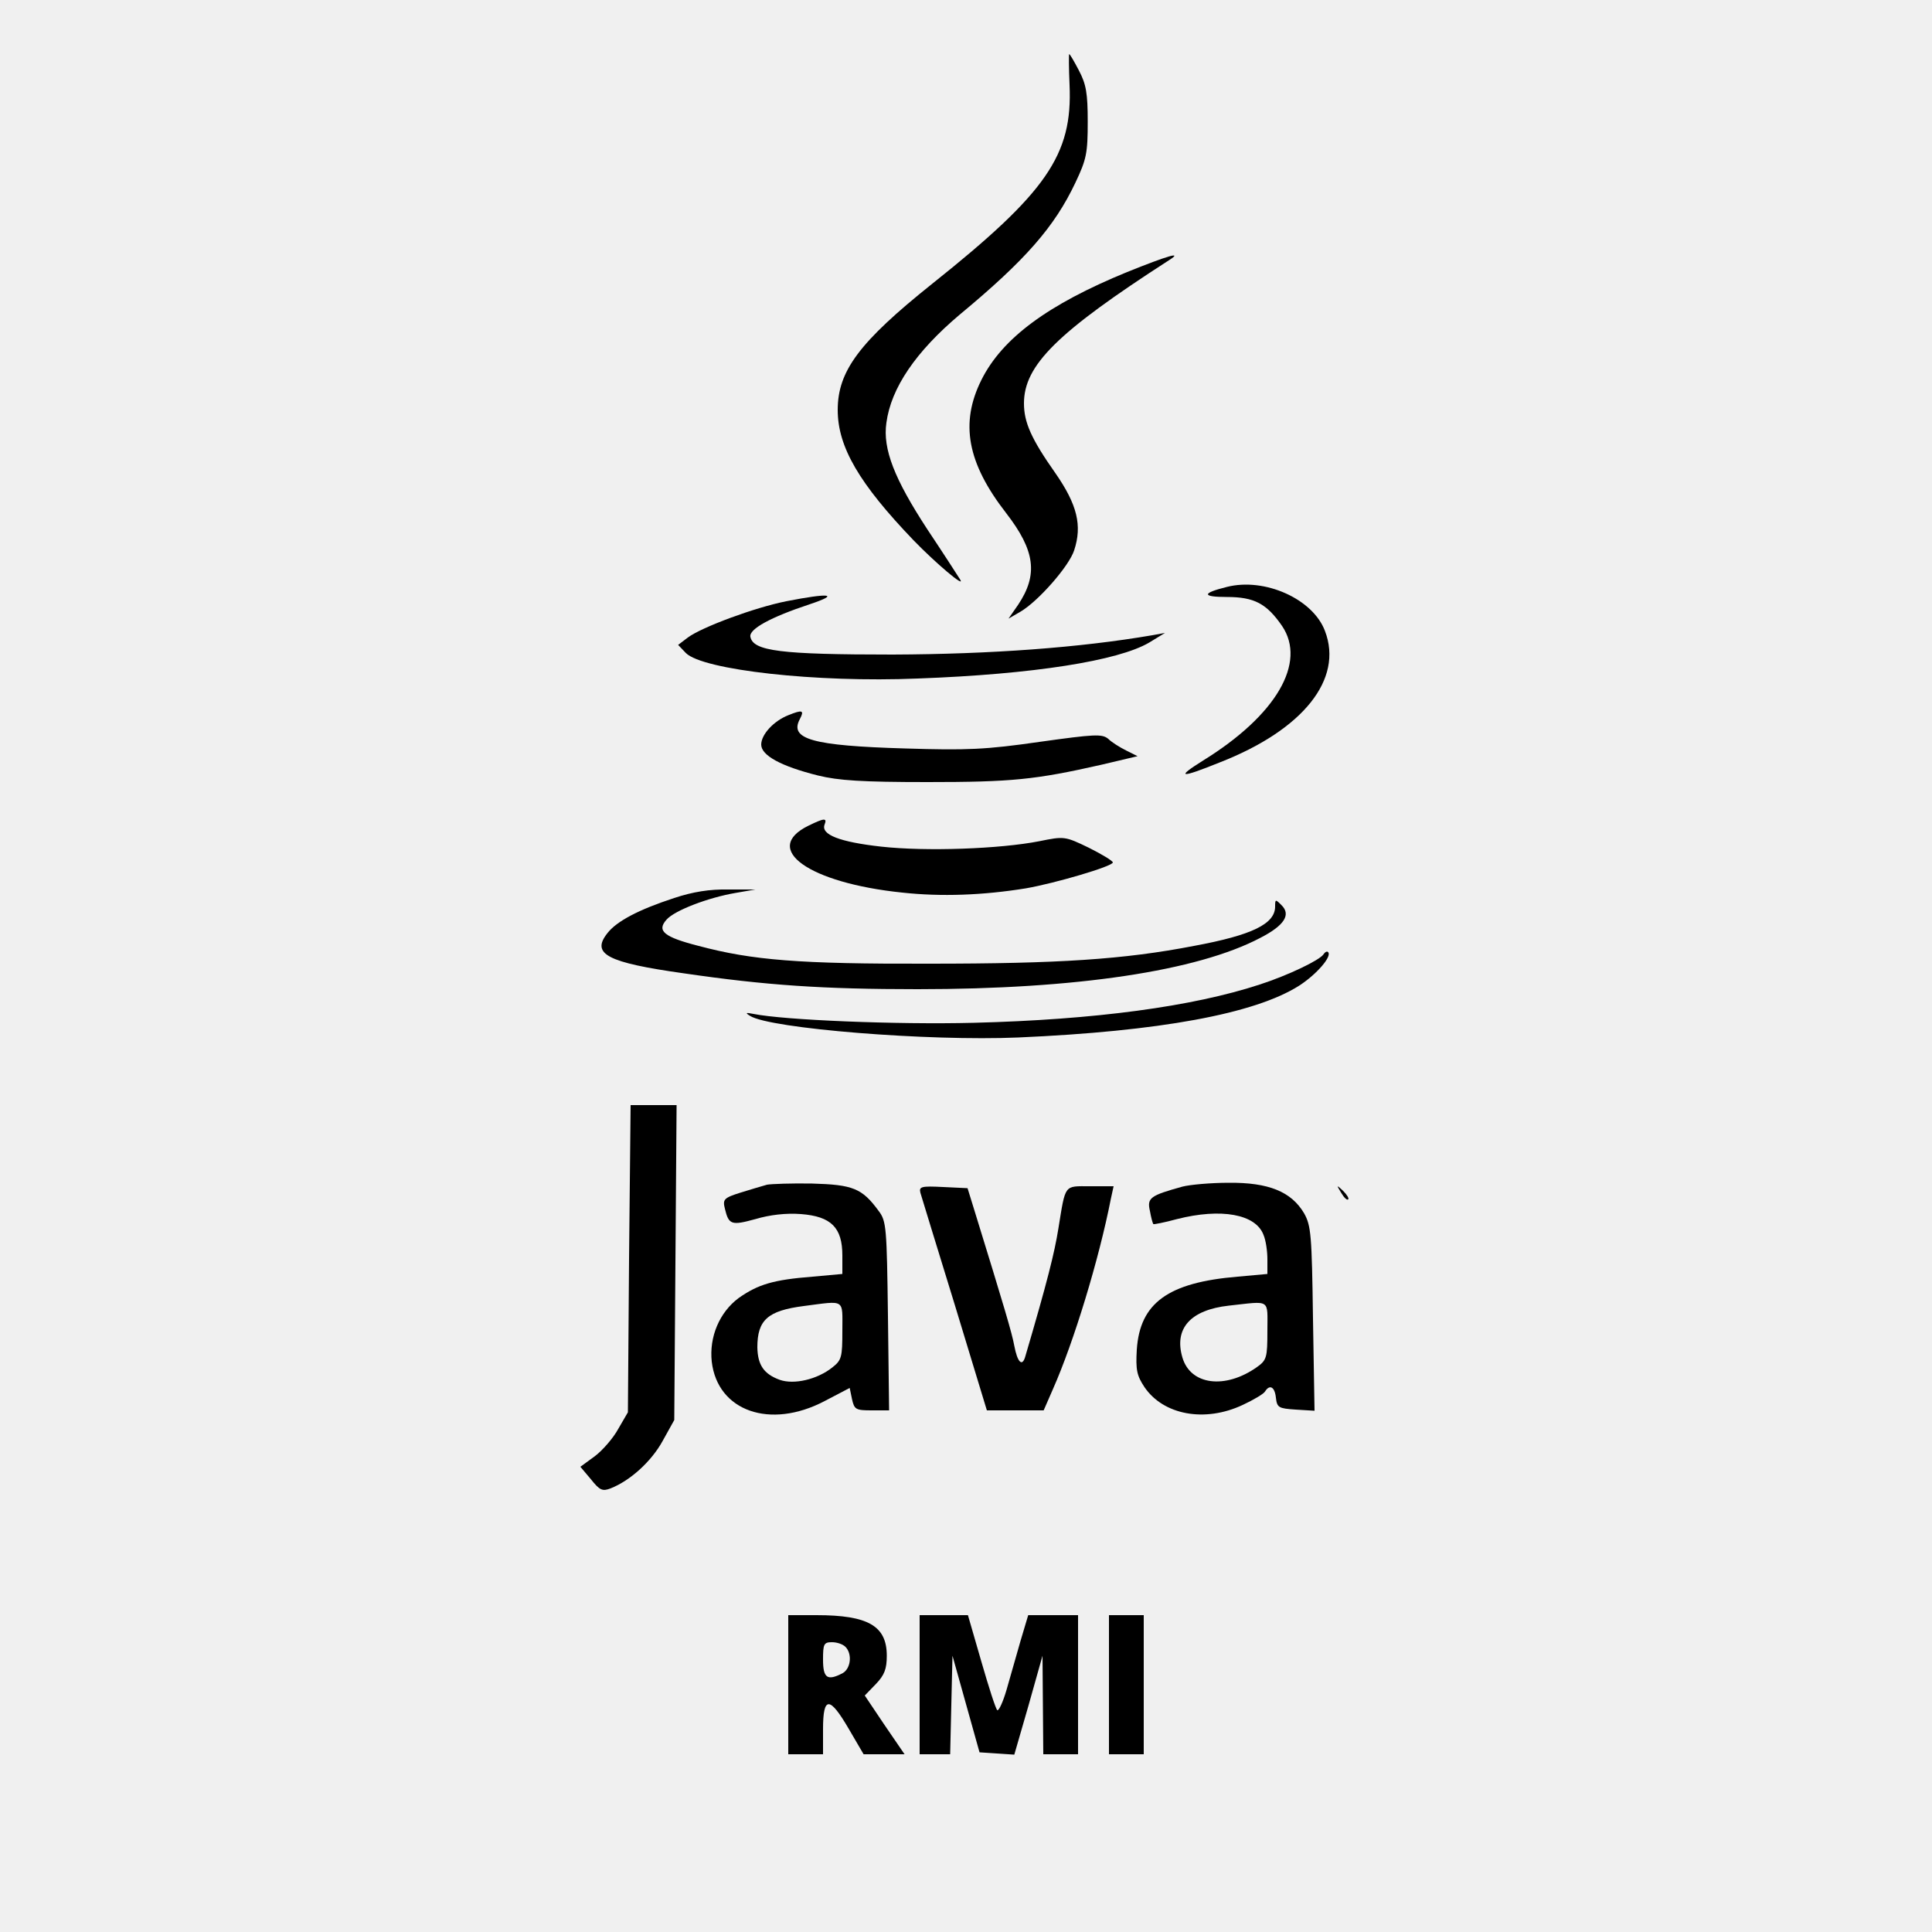
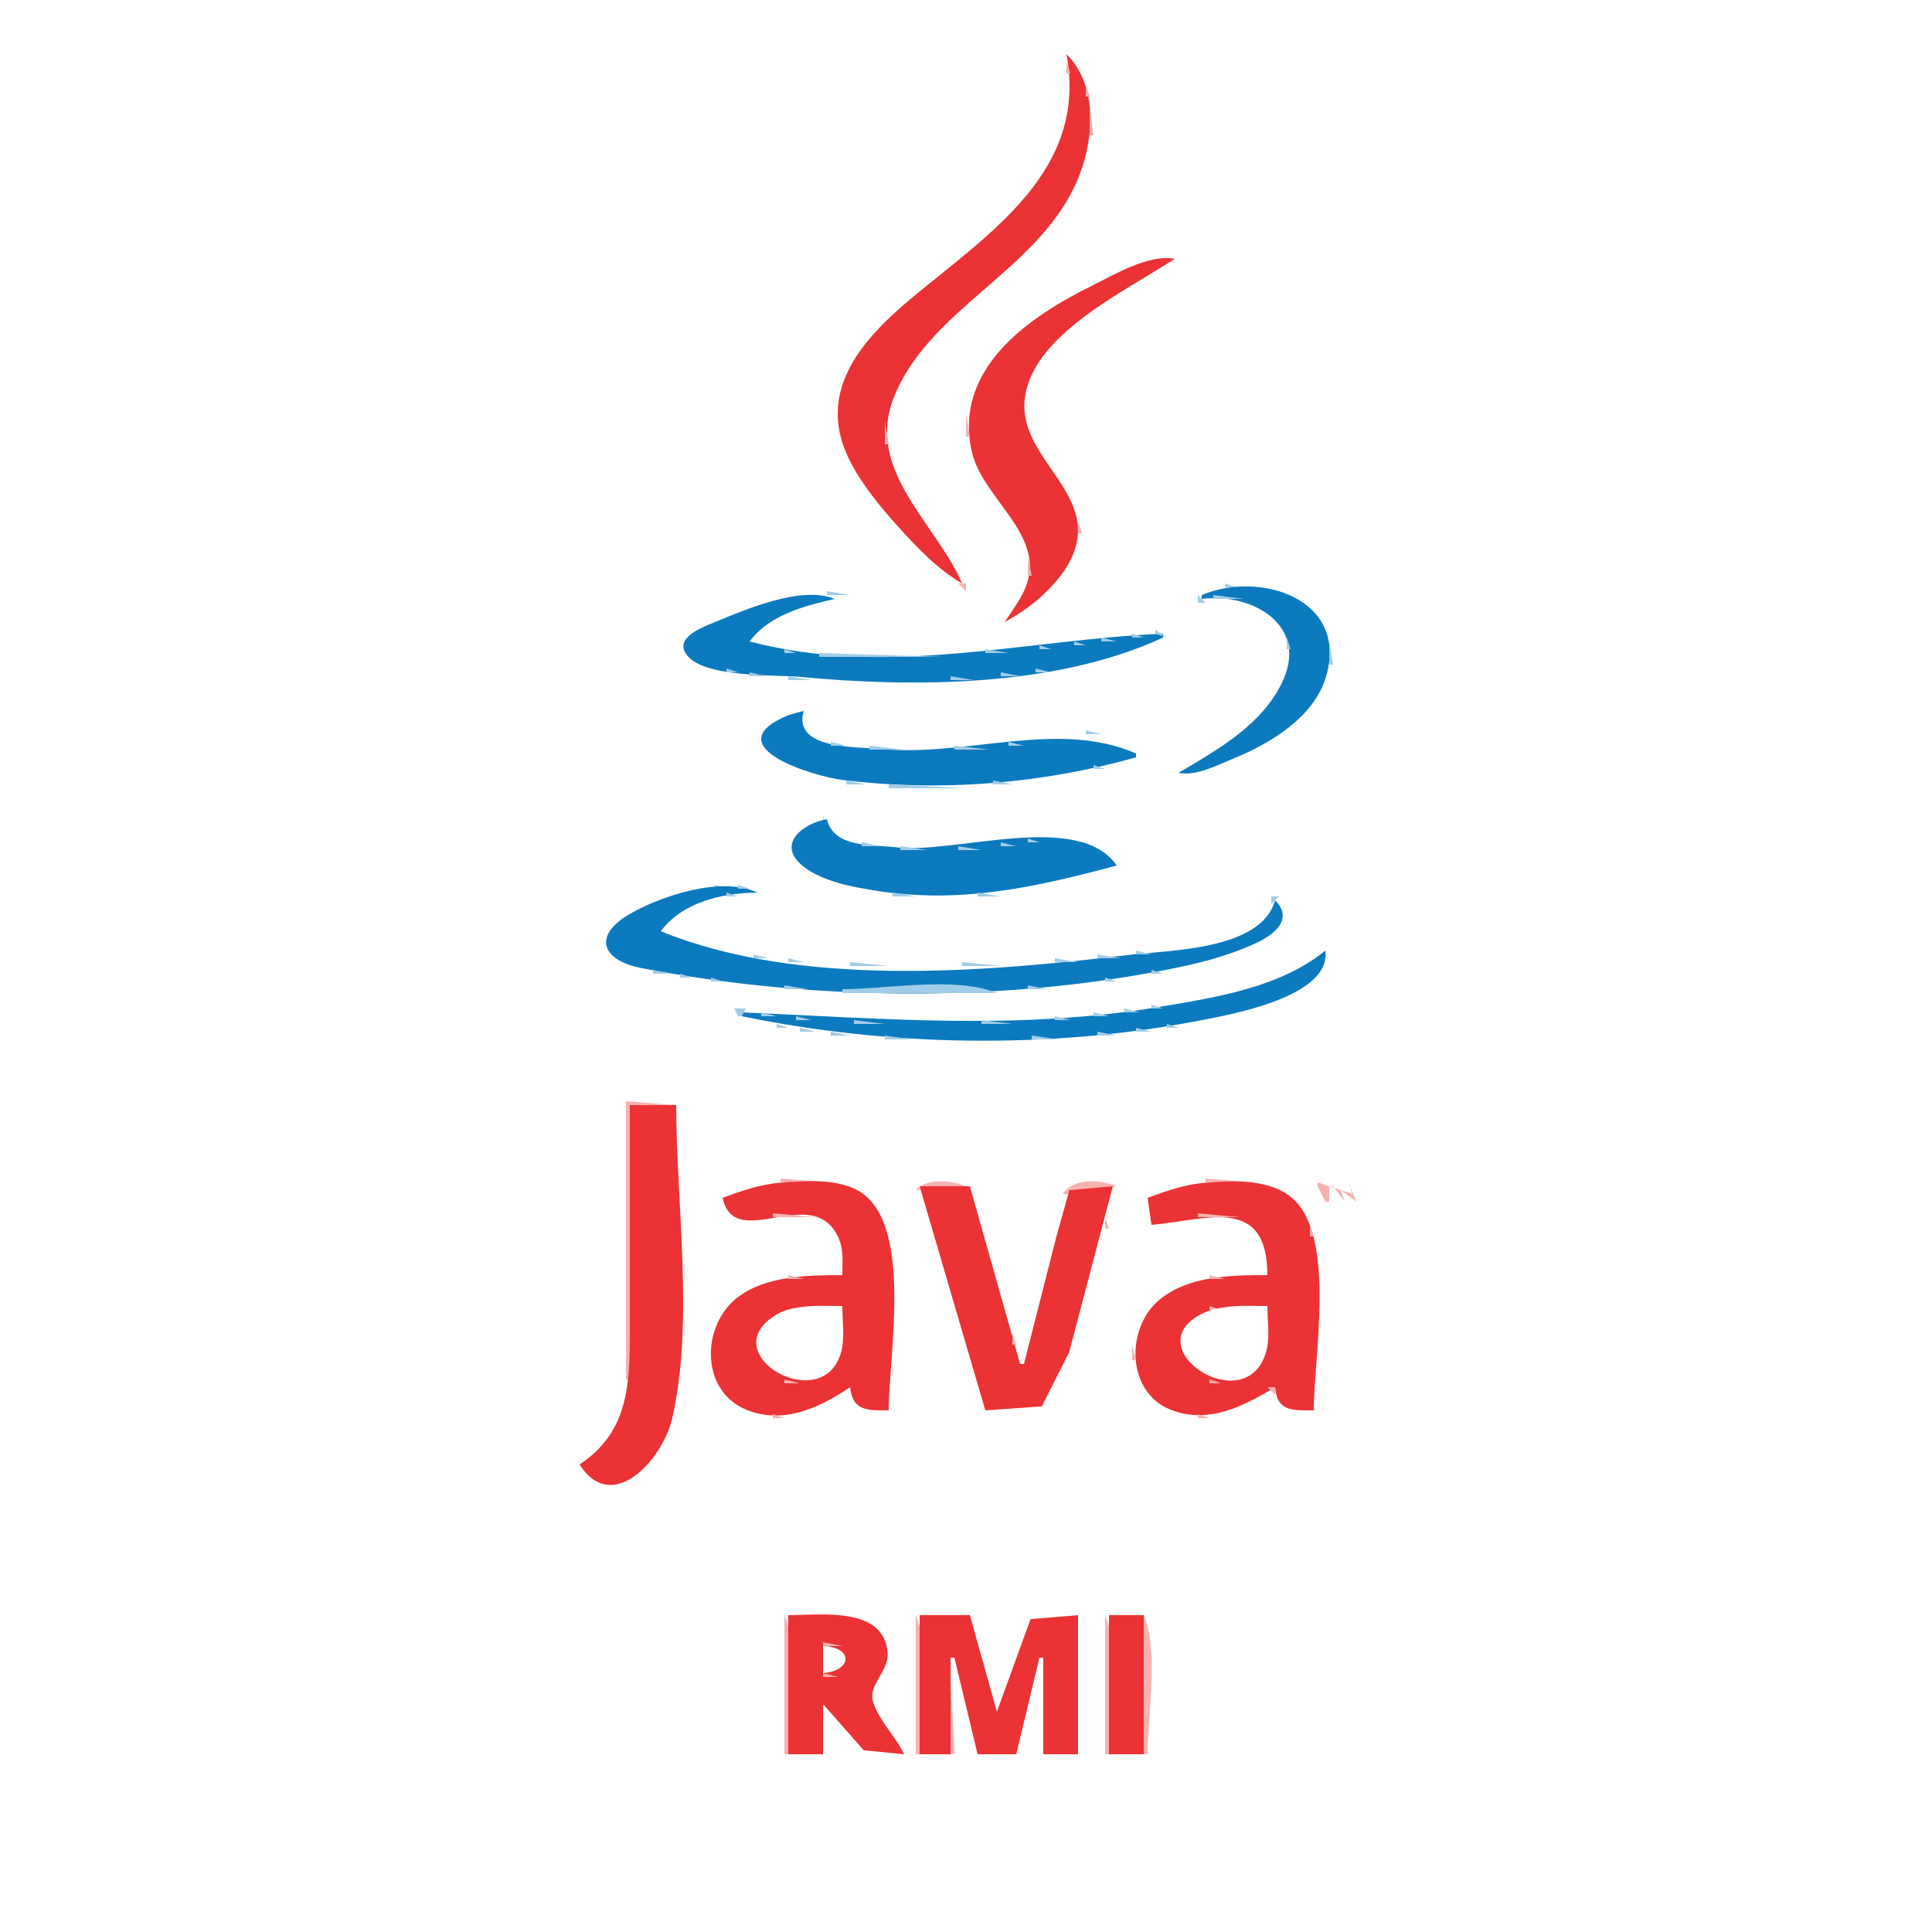
- <svg xmlns="http://www.w3.org/2000/svg" version="1.0" width="500pt" height="500pt" viewBox="0 0 500 500" preserveAspectRatio="xMidYMid meet">
-   <g transform="translate(0,500) scale(0.1,-0.1)" fill="#000000" stroke="none">
-     <path d="M2768 4780 c8 -181 -59 -278 -355 -514 -189 -151 -245 -226 -245 -327 0 -96 56 -191 196 -337 57 -59 135 -125 121 -102 -5 8 -43 67 -85 130 -85 130 -116 208 -106 276 12 90 76 184 190 280 170 141 245 227 299 341 29 61 32 77 32 158 0 74 -4 97 -23 133 -12 23 -23 42 -25 42 -1 0 -1 -36 1 -80z" />
-     <path d="M2917 4296 c-205 -84 -323 -171 -377 -279 -56 -112 -37 -215 64 -345 75 -97 83 -159 31 -237 l-25 -36 31 18 c46 27 126 118 139 159 21 64 8 118 -49 200 -62 88 -81 131 -81 180 0 99 86 184 376 371 36 23 -2 12 -109 -31z" />
-     <path d="M3175 3481 c-65 -16 -65 -26 0 -26 71 0 103 -17 143 -75 64 -95 -15 -231 -204 -348 -72 -45 -61 -47 43 -5 215 84 320 215 272 340 -31 83 -156 139 -254 114z" />
-     <path d="M2035 3444 c-81 -16 -219 -67 -255 -94 l-25 -19 20 -21 c44 -44 338 -77 600 -66 300 11 519 46 599 93 l41 25 -33 -6 c-187 -32 -416 -49 -672 -50 -290 0 -361 9 -368 46 -4 20 53 51 153 84 81 27 52 30 -60 8z" />
-     <path d="M2040 3149 c-38 -15 -70 -50 -70 -76 0 -28 51 -56 147 -80 53 -13 114 -17 283 -17 218 0 279 6 451 45 l93 22 -30 15 c-16 8 -37 21 -46 30 -16 13 -35 12 -178 -8 -139 -20 -187 -22 -348 -17 -239 7 -300 24 -272 76 12 23 7 25 -30 10z" />
-     <path d="M2092 2863 c-122 -60 1 -148 243 -173 101 -11 209 -7 320 11 75 13 225 57 225 67 0 4 -28 21 -62 38 -62 30 -64 30 -128 17 -102 -20 -293 -27 -410 -14 -107 12 -156 31 -146 57 7 18 -1 17 -42 -3z" />
-     <path d="M1745 2676 c-92 -30 -149 -60 -173 -91 -43 -54 -1 -76 198 -104 213 -31 359 -41 605 -41 410 0 724 47 887 133 62 32 80 60 54 85 -15 15 -16 15 -16 -4 0 -45 -59 -74 -210 -102 -181 -35 -350 -46 -685 -46 -337 -1 -458 9 -597 46 -90 23 -109 39 -83 68 21 24 108 57 178 69 l52 9 -70 0 c-48 1 -92 -6 -140 -22z" />
-     <path d="M3425 2530 c-10 -15 -91 -54 -165 -78 -174 -57 -426 -91 -740 -99 -200 -5 -491 7 -570 23 -20 4 -22 3 -9 -5 51 -33 462 -66 694 -56 365 16 612 61 727 134 45 29 86 76 75 87 -3 3 -8 0 -12 -6z" />
-     <path d="M1628 1743 l-3 -398 -25 -43 c-13 -24 -41 -56 -61 -71 l-37 -27 27 -32 c23 -29 30 -32 51 -24 51 20 106 70 135 123 l30 54 3 408 3 407 -60 0 -59 0 -4 -397z" />
-     <path d="M1985 1934 c-11 -3 -41 -12 -67 -20 -45 -14 -48 -18 -42 -42 10 -42 17 -44 79 -27 37 11 79 16 118 13 78 -6 107 -35 107 -107 l0 -48 -77 -7 c-102 -8 -141 -20 -191 -55 -50 -37 -77 -101 -70 -165 15 -128 151 -176 292 -102 l65 34 6 -29 c6 -27 10 -29 51 -29 l45 0 -3 244 c-3 229 -4 246 -24 272 -43 59 -67 68 -172 71 -53 1 -106 -1 -117 -3z m195 -378 c0 -69 -2 -76 -26 -95 -39 -31 -99 -45 -136 -32 -41 15 -57 38 -58 84 0 71 27 95 120 107 109 14 100 20 100 -64z" />
-     <path d="M3060 1929 c-83 -23 -92 -29 -84 -63 3 -17 7 -32 9 -34 1 -1 28 4 61 13 114 29 204 13 224 -41 6 -14 10 -42 10 -63 l0 -38 -77 -7 c-180 -15 -253 -68 -261 -189 -3 -52 0 -67 20 -97 49 -72 156 -92 254 -46 28 13 55 29 58 35 12 19 25 12 28 -16 3 -26 7 -28 51 -31 l49 -3 -4 238 c-3 217 -5 241 -23 273 -33 56 -92 80 -195 79 -47 0 -101 -5 -120 -10z m220 -373 c0 -70 -2 -76 -27 -94 -82 -58 -172 -47 -193 25 -22 75 21 123 120 134 110 12 100 19 100 -65z" />
-     <path d="M2382 1913 c3 -10 43 -141 89 -290 l83 -273 74 0 73 0 24 55 c54 122 119 335 150 493 l7 32 -61 0 c-68 0 -63 7 -82 -110 -10 -62 -28 -135 -86 -332 -8 -26 -20 -13 -28 29 -6 33 -25 97 -104 353 l-17 55 -63 3 c-57 3 -63 1 -59 -15z" />
-     <path d="M3471 1913 c7 -12 15 -20 18 -17 3 2 -3 12 -13 22 -17 16 -18 16 -5 -5z" />
-     <path d="M2040 640 l0 -180 45 0 45 0 0 65 c0 86 17 86 67 0 l38 -65 53 0 53 0 -52 76 -51 76 29 30 c22 23 28 39 28 73 0 77 -48 105 -182 105 l-73 0 0 -180z m148 98 c18 -18 14 -56 -7 -68 -40 -21 -51 -13 -51 35 0 40 2 45 23 45 13 0 28 -5 35 -12z" />
-     <path d="M2380 640 l0 -180 40 0 39 0 3 128 3 127 35 -125 35 -125 45 -3 45 -3 37 128 36 128 1 -127 1 -128 45 0 45 0 0 180 0 180 -65 0 -64 0 -20 -67 c-11 -38 -27 -94 -36 -126 -9 -31 -20 -55 -24 -53 -4 3 -22 59 -41 125 l-35 121 -62 0 -63 0 0 -180z" />
-     <path d="M2870 640 l0 -180 45 0 45 0 0 180 0 180 -45 0 -45 0 0 -180z" />
-   </g>
+ <svg xmlns="http://www.w3.org/2000/svg" width="500" height="500">
+   <path style="fill:#ffffff; stroke:none;" d="M0 0L0 500L500 500L500 0L0 0z" />
+   <path style="fill:#f8b1b1; stroke:none;" d="M276 13L278 15L276 13z" />
+   <path style="fill:#eb3234; stroke:none;" d="M276 14C281.589 44.108 256.348 60.161 236 77.081C222.371 88.414 210.726 102.06 220.324 120C223.417 125.781 227.798 131.142 232.171 136C237.155 141.538 242.52 147.254 249 151C242.282 135.429 223.936 121.772 231.269 103C240.129 80.318 267.654 70.52 278.218 48C283.002 37.804 284.705 22.621 276 14z" />
+   <path style="fill:#f8b1b1; stroke:none;" d="M276 16L276 19L277 19L276 16M278 16L279 17L278 16M279 18L280 19L279 18M280 20L281 21L280 20M281 22L281 25L282 25L281 22M282 27L282 35L283 35L282 27M276.333 29.667L276.667 30.333L276.333 29.667M275 34L276 35L275 34M274 37L275 38L274 37M281.333 38.667L281.667 39.333L281.333 38.667M273 39L274 40L273 39M272 41L273 42L272 41M280 42L281 43L280 42M271 43L272 44L271 43M270 45L271 46L270 45M279 45L280 46L279 45M278 47L279 48L278 47M268 48L269 49L268 48M267 49L268 50L267 49M277 49L278 50L277 49M266 50L267 51L266 50M276 51L277 52L276 51M275 53L276 54L275 53M273 56L274 57L273 56M272 57L273 58L272 57M271 59L272 60L271 59M270 60L271 61L270 60M255 61L256 62L255 61M269 61L270 62L269 61M254 62L255 63L254 62M253 63L254 64L253 63M304 65L303 68L304 65z" />
+   <path style="fill:#eb3234; stroke:none;" d="M305 65L306 66L305 65z" />
+   <path style="fill:#f8b1b1; stroke:none;" d="M306 65L307 66L306 65M249 66L250 67L249 66M301 66L302 67L301 66z" />
+   <path style="fill:#eb3234; stroke:none;" d="M260 161C263.602 158.992 266.973 156.75 269.985 153.907C272.46 151.571 274.782 148.973 276.467 146C286.501 128.291 263.154 119.36 265.228 103C267.332 86.392 291.659 75.166 304 67C297.404 65.615 287.825 71.354 282 74.248C265.473 82.458 246.681 95.872 251.529 117C254.028 127.889 267.671 136.613 266.439 148C265.893 153.047 262.667 156.912 260 161z" />
+   <path style="fill:#f8b1b1; stroke:none;" d="M248 67L249 68L248 67M264 67L265 68L264 67M298 67L299 68L298 67M263 68L264 69L263 68M295 68L296 69L295 68M301 68L302 69L301 68M262 69L263 70L262 69M244 70L245 71L244 70M261 70L262 71L261 70M290 70L291 71L290 70M260 71L261 72L260 71M287 71L288 72L287 71M296 71L297 72L296 71M259 72L260 73L259 72M285 72L286 73L285 72M240 73L241 74L240 73M283 73L284 74L283 73M293 73L294 74L293 73M239 74L240 75L239 74M281 74L282 75L281 74M279 75L280 76L279 75M290 75L291 76L290 75M254 76L255 77L254 76M277 76L278 77L277 76M235 77L236 78L235 77M253 77L254 78L253 77M275 77L276 78L275 77M287 77L288 78L287 77M234 78L235 79L234 78M252 78L253 79L252 78M233 79L234 80L233 79M272 79L273 80L272 79M284 79L285 80L284 79M249 80L250 81L249 80M270 80L271 81L270 80M283 80L284 81L283 80M248 81L249 82L248 81M269 81L270 82L269 81M247 82L248 83L247 82M267 82L268 83L267 82M280 82L281 83L280 82M266 83L267 84L266 83M279 83L280 84L279 83M262 86L263 87L262 86M261 87L262 88L261 87M260 88L261 89L260 88M259 89L260 90L259 89M222 90L223 91L222 90M258 90L259 91L258 90M221 91L222 92L221 91M237 92L238 93L237 92M220 93L221 94L220 93M236 93L237 94L236 93M219 94L220 95L219 94M255 94L256 95L255 94M268 94L269 95L268 94M218 96L219 97L218 96M234 96L235 97L234 96M254 96L255 97L254 96M267 96L268 97L267 96M253 97L254 98L253 97M217 98L218 99L217 98M233 98L234 99L233 98M266 98L267 99L266 98M232 99L233 100L232 99M252.333 99.667L252.667 100.333L252.333 99.667M265 100L266 101L265 100M216.333 102.667L216.667 103.333L216.333 102.667M231 102L232 103L231 102M251 102L252 103L251 102M230.333 104.667L230.667 105.333L230.333 104.667M250 107L250 113L251 113L250 107M216.333 108.667L216.667 109.333L216.333 108.667M265 108L266 109L265 108M229 109L229 115L230 115L229 109M266 111L267 112L266 111M217 113L218 114L217 113M267 113L268 114L267 113M218 116L219 117L218 116M269 116L270 117L269 116M251 117L252 118L251 117M219 118L220 119L219 118M230 118L231 119L230 118M270 118L271 119L270 118M271 119L272 120L271 119M220 120L221 121L220 120M252 120L253 121L252 120M231 121L232 122L231 121M253 122L254 123L253 122M273 122L274 123L273 122M222 123L223 124L222 123M232 124L233 125L232 124M254 124L255 125L254 124M275 125L276 126L275 125M224 126L225 127L224 126M233 126L234 127L233 126M255 126L256 127L255 126M276 126L277 127L276 126M225 127L226 128L225 127M277 128L278 129L277 128M235 129L236 130L235 129M257 129L258 130L257 129M227 130L228 131L227 130M278 130L279 131L278 130M228 131L229 132L228 131M236 131L237 132L236 131M229 132L230 133L229 132M237 132L238 133L237 132M260 133L261 134L260 133M238 134L239 135L238 134M261 134L262 135L261 134M239 135L240 136L239 135M279 135L279 138L280 138L279 135M240 137L241 138L240 137M263 137L264 138L263 137M241 138L242 139L241 138M264 138L265 139L264 138M243 141L244 142L243 141M265 141L266 142L265 141M278 141L279 142L278 141M245 144L246 145L245 144M266 144L266 149L267 149L266 144M277 144L278 145L277 144M276 146L277 147L276 146M247 147L248 148L247 147M275 147L276 148L275 147M246 149L247 150L246 149M248 149L249 150L248 149M247 150L248 151L247 150M273 150L274 151L273 150M248 151L250 153L250 151L248 151M272 151L273 152L272 151z" />
+   <path style="fill:#a1cce7; stroke:none;" d="M317 151L317 152L320 152L317 151z" />
+   <path style="fill:#0b7abf; stroke:none;" d="M311 154L311 155C324.16 153.338 339.165 161.913 331.622 177C326.196 187.852 315.03 194.084 305 200C309.49 200.943 314.833 198.085 319 196.396C328.646 192.485 340.131 185.654 343.211 175C349.016 154.916 325.991 147.633 311 154z" />
+   <path style="fill:#a1cce7; stroke:none;" d="M327.667 151.333L328.333 151.667L327.667 151.333z" />
+   <path style="fill:#f8b1b1; stroke:none;" d="M265 152L266 153L265 152M271 152L272 153L271 152z" />
+   <path style="fill:#a1cce7; stroke:none;" d="M314 152L315 153L314 152M331 152L332 153L331 152M214 153L214 154L220 154L214 153z" />
+   <path style="fill:#f8b1b1; stroke:none;" d="M270 153L271 154L270 153z" />
+   <path style="fill:#a1cce7; stroke:none;" d="M334 153L335 154L334 153M206 154L206 155L209 155L206 154z" />
+   <path style="fill:#0b7abf; stroke:none;" d="M301 165L301 164C265.143 165.54 229.65 175.456 194 166C199.081 159.163 207.979 156.856 216 155C207.519 151.475 192.972 157.689 185 161.012C182.445 162.076 175.267 164.59 177.176 168.596C180.505 175.583 200.589 174.557 207 175.17C236.762 178.014 273.577 177.743 301 165z" />
+   <path style="fill:#f8b1b1; stroke:none;" d="M264 154L265 155L264 154M269 154L270 155L269 154z" />
+   <path style="fill:#a1cce7; stroke:none;" d="M310 154L310 156L312 156L310 154M314 154L314 155L322 155L314 154M201.667 155.333L202.333 155.667L201.667 155.333M213.667 155.333L214.333 155.667L213.667 155.333z" />
+   <path style="fill:#f8b1b1; stroke:none;" d="M268 155L269 156L268 155z" />
+   <path style="fill:#a1cce7; stroke:none;" d="M323.667 155.333L324.333 155.667L323.667 155.333M337 155L338 156L337 155M197.667 156.333L198.333 156.667L197.667 156.333M210 156L211 157L210 156z" />
+   <path style="fill:#f8b1b1; stroke:none;" d="M263 156L264 157L263 156z" />
+   <path style="fill:#a1cce7; stroke:none;" d="M338 156L339 157L338 156M194 157L195 158L194 157M207 157L208 158L207 157z" />
+   <path style="fill:#f8b1b1; stroke:none;" d="M262 157L263 158L262 157M265 157L266 158L265 157z" />
+   <path style="fill:#a1cce7; stroke:none;" d="M327 157L328 158L327 157M339 157L340 158L339 157M191 158L192 159L191 158M204 158L205 159L204 158z" />
+   <path style="fill:#f8b1b1; stroke:none;" d="M264 158L265 159L264 158z" />
+   <path style="fill:#a1cce7; stroke:none;" d="M340 158L341 159L340 158M188 159L189 160L188 159M201 159L202 160L201 159z" />
+   <path style="fill:#f8b1b1; stroke:none;" d="M262 159L263 160L262 159z" />
+   <path style="fill:#a1cce7; stroke:none;" d="M341 159L342 160L341 159M186 160L187 161L186 160M199 160L200 161L199 160z" />
+   <path style="fill:#f8b1b1; stroke:none;" d="M261 160L262 161L261 160z" />
+   <path style="fill:#a1cce7; stroke:none;" d="M197 161L198 162L197 161z" />
+   <path style="fill:#f8b1b1; stroke:none;" d="M259 161L260 162L259 161z" />
+   <path style="fill:#a1cce7; stroke:none;" d="M331 161L332 162L331 161M342 161L343 162L342 161M181 162L182 163L181 162M179 163L180 164L179 163M299 163L299 164L302 165L299 163z" />
+   <path style="fill:#0b7abf; stroke:none;" d="M302 163L303 164L302 163z" />
+   <path style="fill:#a1cce7; stroke:none;" d="M303 163L304 164L303 163M332 163L333 164L332 163M343 163L344 164L343 163M194.333 164.667L194.667 165.333L194.333 164.667M293 164L293 165L296 165L293 164M176 165L177 166L176 165M285 165L285 166L289 166L285 165M299 165L300 166L299 165M333 165L333 168L334 168L333 165M278 166L278 167L281 167L278 166M297 166L298 167L297 166M344 166L344 172L345 172L344 166M198 167L199 168L198 167M269 167L269 168L272 168L269 167M203 168L203 169L206 169L203 168M255 168L255 169L261 169L255 168M294 168L295 169L294 168M212 169L212 170L244 170L212 169M291.667 169.333L292.333 169.667L291.667 169.333M178 170L179 171L178 170M287.667 170.333L288.333 170.667L287.667 170.333M181 171L182 172L181 171M282.667 171.333L283.333 171.667L282.667 171.333M333.333 171.667L333.667 172.333L333.333 171.667M184 172L185 173L184 172M276.667 172.333L277.333 172.667L276.667 172.333M188 173L188 174L191 174L188 173M268 173L268 174L272 174L268 173M194 174L194 175L198 175L194 174M259 174L259 175L264 175L259 174M343.333 174.667L343.667 175.333L343.333 174.667M204 175L204 176L210 176L204 175M246 175L246 176L252 176L246 175M332 175L333 176L332 175M331 177L332 178L331 177M342 177L343 178L342 177M330 179L331 180L330 179M341 179L342 180L341 179M328 182L329 183L328 182M339 182L340 183L339 182M207 183L208 184L207 183z" />
+   <path style="fill:#0b7abf; stroke:none;" d="M208 183L209 184L208 183z" />
+   <path style="fill:#a1cce7; stroke:none;" d="M327 183L328 184L327 183M338 183L339 184L338 183M204.667 184.333L205.333 184.667L204.667 184.333z" />
+   <path style="fill:#0b7abf; stroke:none;" d="M294 196L294 195C273.694 186.14 250.25 195.948 228 193.83C221.579 193.219 205.084 194.034 208 184C206.273 184.414 204.607 184.792 202.98 185.534C185.672 193.429 210.72 200.938 218 201.844C243.221 204.984 269.531 202.879 294 196z" />
+   <path style="fill:#a1cce7; stroke:none;" d="M326 184L327 185L326 184M337 184L338 185L337 184M202 185L203 186L202 185M207 185L208 186L207 185M325 185L326 186L325 185M336 185L337 186L336 185M324 186L325 187L324 186M335 186L336 187L335 186M199 187L200 188L199 187M206 187L207 188L206 187M323 187L324 188L323 187M334 187L335 188L334 187M322 188L323 189L322 188M281 189L281 190L285 190L281 189M321 189L322 190L321 189M331 189L332 190L331 189M196.333 190.667L196.667 191.333L196.333 190.667M208 190L209 191L208 190M276.667 190.333L277.333 190.667L276.667 190.333M330 190L331 191L330 190M210 191L211 192L210 191M270.667 191.333L271.333 191.667L270.667 191.333M287 191L288 192L287 191M328 191L329 192L328 191M215 192L215 193L219 193L215 192M261 192L261 193L265 193L261 192M288 192L289 193L288 192M317 192L318 193L317 192M196 193L197 194L196 193M225 193L225 194L234 194L225 193M247 193L247 194L256 194L247 193M290 193L291 194L290 193M325 193L326 194L325 193M292 194L293 195L292 194M314 194L315 195L314 194M323 194L324 195L323 194M294 195L295 196L294 195M321 195L322 196L321 195M199 196L200 197L199 196M292 196L293 197L292 196M311 196L312 197L311 196M318 196L319 197L318 196M201 197L202 198L201 197M288.667 197.333L289.333 197.667L288.667 197.333M309 197L310 198L309 197M316 197L317 198L316 197M203 198L204 199L203 198M283 198L283 199L286 199L283 198M307 198L308 199L307 198M313.667 198.333L314.333 198.667L313.667 198.333M205.667 199.333L206.333 199.667L205.667 199.333M279.667 199.333L280.333 199.667L279.667 199.333M310.667 199.333L311.333 199.667L310.667 199.333M209.667 200.333L210.333 200.667L209.667 200.333M273.667 200.333L274.333 200.667L273.667 200.333M304.333 200.667L304.667 201.333L304.333 200.667M307 200L308 201L307 200M214.667 201.333L215.333 201.667L214.667 201.333M267.667 201.333L268.333 201.667L267.667 201.333M219 202L219 203L224 203L219 202M257 202L257 203L262 203L257 202M230 203L230 204L250 204L230 203M213 211L213 215L214 215L213 211z" />
+   <path style="fill:#0b7abf; stroke:none;" d="M214 211L215 212L214 211z" />
+   <path style="fill:#a1cce7; stroke:none;" d="M210 212L211 213L210 212z" />
+   <path style="fill:#0b7abf; stroke:none;" d="M289 224C279.235 209.686 247.068 221.088 232 219.285C225.72 218.534 215.853 219.572 214 212C207.511 213.176 200.691 218.699 208.059 224.351C213.101 228.219 220.859 229.599 227 230.561C248.724 233.962 268.16 229.571 289 224z" />
+   <path style="fill:#a1cce7; stroke:none;" d="M208 213L209 214L208 213M205 215L206 216L205 215M215 216L216 217L215 216M273.667 216.333L274.333 216.667L273.667 216.333M277 216L278 217L277 216M218.667 217.333L219.333 217.667L218.667 217.333M266 217L266 218L269 218L266 217M223 218L223 219L228 219L223 218M259 218L259 219L263 219L259 218M280 218L281 219L280 218M233 219L233 220L240 220L233 219M248 219L248 220L254 220L248 219M282 219L283 220L282 219M284 220L285 221L284 220M204 221L205 222L204 221M287 221L288 222L287 221M205 222L206 223L205 222M289.333 222.667L289.667 223.333L289.333 222.667M206 223L207 224L206 223M286 224L287 225L286 224M209 225L210 226L209 225M284 225L285 226L284 225M211 226L212 227L211 226M280.667 226.333L281.333 226.667L280.667 226.333M214 227L215 228L214 227M277.667 227.333L278.333 227.667L277.667 227.333M217 228L218 229L217 228M273.667 228.333L274.333 228.667L273.667 228.333M185 229L185 230L189 230L185 229z" />
+   <path style="fill:#0b7abf; stroke:none;" d="M330 233C326.338 245.929 302.955 245.844 292 247.155C254.354 251.66 206.84 255.625 171 241C176.617 233.458 186.973 231.075 196 231C186.9 226.662 171.22 231.761 163 236.529C153.148 242.245 155.872 248.58 166 250.539C206.546 258.385 252.254 259.4 293 252.565C303.705 250.769 315.088 248.693 324.999 244.099C329.931 241.813 334.784 237.843 330 233z" />
+   <path style="fill:#a1cce7; stroke:none;" d="M191 229L191 230L194 230L191 229M220.667 229.333L221.333 229.667L220.667 229.333M269 229L270 230L269 229M179.667 230.333L180.333 230.667L179.667 230.333M226 230L227 231L226 230M263.667 230.333L264.333 230.667L263.667 230.333M175.667 231.333L176.333 231.667L175.667 231.333M188 231L188 232L191 232L188 231M231 231L231 232L237 232L231 231M253 231L253 232L259 232L253 231M172 232L173 233L172 232M184.667 232.333L185.333 232.667L184.667 232.333M329 232L329 234L331 232L329 232M169 233L170 234L169 233M181 233L182 234L181 233M331 233L332 234L331 233M167 234L168 235L167 234M332 234L333 235L332 234M176 235L177 236L176 235M174 236L175 237L174 236M329 236L330 237L329 236M333 236L334 237L333 236M161 237L162 238L161 237M173 237L174 238L173 237M159 238L160 239L159 238M332 238L333 239L332 238M158 239L159 240L158 239M171.333 239.667L171.667 240.333L171.333 239.667M326 239L327 240L326 239M157 240L158 241L157 240M324 240L325 241L324 240M156 241L157 242L156 241M172 241L173 242L172 241M321 241L322 242L321 241M329 241L330 242L329 241M174 242L175 243L174 242M318.667 242.333L319.333 242.667L318.667 242.333M328 242L329 243L328 242M176.667 243.333L177.333 243.667L176.667 243.333M314.667 243.333L315.333 243.667L314.667 243.333M326 243L327 244L326 243M180 244L181 245L180 244M309.667 244.333L310.333 244.667L309.667 244.333M155 245L156 246L155 245M184 245L185 246L184 245M303.667 245.333L304.333 245.667L303.667 245.333M321 245L322 246L321 245M344.333 245.667L344.667 246.333L344.333 245.667M189.667 246.333L190.333 246.667L189.667 246.333M294 246L294 247L298 247L294 246M318.667 246.333L319.333 246.667L318.667 246.333z" />
+   <path style="fill:#0b7abf; stroke:none;" d="M343 246C331.338 255.583 314.501 258.155 300 260.586C263.501 266.707 228.54 263.569 192 262L192 263C229.925 270.823 270.84 271.539 309 264.389C317.4 262.815 344.627 258.217 343 246z" />
+   <path style="fill:#a1cce7; stroke:none;" d="M157 247L158 248L157 247M195 247L195 248L199 248L195 247M284 247L284 248L290 248L284 247M315.667 247.333L316.333 247.667L315.667 247.333M341 247L342 248L341 247M158 248L159 249L158 248M204 248L204 249L208 249L204 248M273 248L273 249L279 249L273 248M312 248L313 249L312 248M340 248L341 249L340 248M343 248L344 249L343 248M161 249L162 250L161 249M220 249L220 250L230 250L220 249M249 249L249 250L259 250L249 249M308 249L309 250L308 249M338 249L339 250L338 249M165 250L166 251L165 250M303.667 250.333L304.333 250.667L303.667 250.333M336 250L337 251L336 250M169 251L169 252L173 252L169 251M298 251L298 252L301 252L298 251M334 251L335 252L334 251M341 251L342 252L341 251M176 252L176 253L179 253L176 252M293.667 252.333L294.333 252.667L293.667 252.333M331.667 252.333L332.333 252.667L331.667 252.333M340 252L341 253L340 252M184 253L184 254L187 254L184 253M286 253L286 254L289 254L286 253M329 253L330 254L329 253M339 253L340 254L339 253M194.667 254.333L195.333 254.667L194.667 254.333M278.667 254.333L279.333 254.667L278.667 254.333M326 254L327 255L326 254M203 255L203 256L209 256L203 255M266 255L266 256L271 256L266 255M322.667 255.333L323.333 255.667L322.667 255.333M336 255L337 256L336 255M218 256L218 257L258 257C247.488 252.589 229.434 256 218 256M318.667 256.333L319.333 256.667L318.667 256.333M334 256L335 257L334 256M314.667 257.333L315.333 257.667L314.667 257.333M332 257L333 258L332 257M310.667 258.333L311.333 258.667L310.667 258.333M330 258L331 259L330 258M305.667 259.333L306.333 259.667L305.667 259.333M298 260L298 261L301 261L298 260M324.667 260.333L325.333 260.667L324.667 260.333M190 261L191 263L192 263L193 261L190 261M291 261L291 262L295 262L291 261M321.667 261.333L322.333 261.667L321.667 261.333M197 262L197 263L201 263L197 262M283 262L283 263L287 263L283 262M318 262L319 263L318 262M194 263L195 264L194 263M206 263L206 264L210 264L206 263M273 263L273 264L277 264L273 263M313.667 263.333L314.333 263.667L313.667 263.333M198 264L199 265L198 264M221 264L221 265L229 265L221 264M254 264L254 265L262 265L254 264M308.667 264.333L309.333 264.667L308.667 264.333M201 265L201 266L204 266L201 265M302 265L302 266L305 266L302 265M207 266L207 267L211 267L207 266M294 266L294 267L298 267L294 266M215 267L215 268L220 268L215 267M284 267L284 268L289 268L284 267M229 268L229 269L236 269L229 268M267 268L267 269L274 269L267 268z" />
+   <path style="fill:#f8b1b1; stroke:none;" d="M162 285L162 357L163 357L163 286L175 286L162 285z" />
+   <path style="fill:#eb3234; stroke:none;" d="M163 286L163 344C163 358.123 162.77 370.53 150 379C158.404 392.268 171.527 377.746 173.981 367C179.655 342.157 175 311.475 175 286L163 286z" />
+   <path style="fill:#f8b1b1; stroke:none;" d="M202 305L202 306L215 306L202 305M312 305L312 306L325 306L312 305M197.667 306.333L198.333 306.667L197.667 306.333z" />
+   <path style="fill:#eb3234; stroke:none;" d="M187 310C190.239 324.675 211.083 305.127 217.258 321.005C218.338 323.783 217.998 327.078 218 330C209.213 330.001 198.388 330.134 191.04 335.638C181.517 342.771 181.097 359.767 193.001 364.772C202.632 368.821 212.12 364.311 220 359C220.723 365.28 224.502 364.996 230 365C230 350.815 236.207 317.733 222.985 308.703C217.334 304.844 208.53 305.612 202 306.09C196.826 306.47 191.824 308.202 187 310z" />
+   <path style="fill:#f8b1b1; stroke:none;" d="M218 306L219 307L218 306M237 308L250 307C246.353 305.47 239.758 304.844 237 308M275 309L276 309L289 307C284.751 305.217 277.692 304.848 275 309M307.667 306.333L308.333 306.667L307.667 306.333z" />
+   <path style="fill:#eb3234; stroke:none;" d="M297 310L298 317C312.151 315.766 327.943 309.144 328 330C318.713 330 307.582 330.132 300.043 336.39C291.291 343.656 291.443 360.303 303.001 364.852C312.73 368.681 321.866 363.897 330 359C330.496 365.364 334.528 364.996 340 365C340 351.356 345.723 320.453 334.786 310.394C328.931 305.008 319.393 305.548 312 306.09C306.826 306.47 301.824 308.202 297 310z" />
+   <path style="fill:#f8b1b1; stroke:none;" d="M327.667 306.333L328.333 306.667L327.667 306.333M341 306L341 307L343 311L344 311L344 307L345 307L348 311L347 308L351 311L349 306L350 309L341 306M194 307L195 308L194 307z" />
+   <path style="fill:#eb3234; stroke:none;" d="M238 307L255 365L269.61 363.972L276.681 350L288 307L276.742 308.028L273.4 320L265 353L264 353L251 307L238 307z" />
+   <path style="fill:#f8b1b1; stroke:none;" d="M303.667 307.333L304.333 307.667L303.667 307.333M330 307L331 308L330 307z" />
+   <path style="fill:#eb3234; stroke:none;" d="M342 307L343 308L342 307M346 307L347 308L346 307M349.333 307.667L349.667 308.333L349.333 307.667z" />
+   <path style="fill:#f8b1b1; stroke:none;" d="M300 308L301 309L300 308M332 308L333 309L332 308z" />
+   <path style="fill:#eb3234; stroke:none;" d="M347 308L349 311L347 308z" />
+   <path style="fill:#f8b1b1; stroke:none;" d="M188 309L189 310L188 309M224 309L225 310L224 309M251.333 309.667L251.667 310.333L251.333 309.667M298 309L299 310L298 309M334 309L335 310L334 309M225 310L226 311L225 310M238.333 310.667L238.667 311.333L238.333 310.667M296 310L297 311L296 310M335 310L336 311L335 310z" />
+   <path style="fill:#eb3234; stroke:none;" d="M342 310L343 311L342 310z" />
+   <path style="fill:#f8b1b1; stroke:none;" d="M226 311L227 312L226 311M287.333 311.667L287.667 312.333L287.333 311.667M187 312L188 313L187 312M252.333 312.667L252.667 313.333L252.333 312.667M239.333 313.667L239.667 314.333L239.333 313.667M274.333 313.667L274.667 314.333L274.333 313.667M297.333 313.667L297.667 314.333L297.333 313.667M337 313L338 314L337 313M200 314L200 315L211 315L200 314M228 314L229 315L228 314M310 314L310 315L321 315L310 314M195.667 315.333L196.333 315.667L195.667 315.333M212.667 315.333L213.333 315.667L212.667 315.333M286 315L286 318L287 318L286 315M305.667 315.333L306.333 315.667L305.667 315.333M322 315L323 316L322 315M338 315L339 316L338 315M188 316L189 317L188 316M192 316L193 317L192 316M214 316L215 317L214 316M253 316L254 317L253 316M302 316L303 317L302 316M324 316L325 317L324 316M189 317L190 318L189 317M229 317L230 318L229 317M240 317L241 318L240 317M298 317L299 318L298 317M325 317L326 318L325 317M339 317L339 320L340 320L339 317M216 318L217 319L216 318M273.333 318.667L273.667 319.333L273.333 318.667M326 318L327 319L326 318M254 319L255 320L254 319M217 320L218 321L217 320M241 320L242 321L241 320M285.333 320.667L285.667 321.333L285.333 320.667M327.333 321.667L327.667 322.333L327.333 321.667M242.333 323.667L242.667 324.333L242.333 323.667M272.333 323.667L272.667 324.333L272.333 323.667M284.333 324.667L284.667 325.333L284.333 324.667M243.333 326.667L243.667 327.333L243.333 326.667M256 326L257 327L256 326M271.333 327.667L271.667 328.333L271.333 327.667M257.333 328.667L257.667 329.333L257.333 328.667M283.333 328.667L283.667 329.333L283.333 328.667M204 330L204 331L208 331L204 330M244 330L245 331L244 330M313 330L313 331L317 331L313 330M200 331L201 332L200 331M309.667 331.333L310.333 331.667L309.667 331.333M196 332L197 333L196 332M258 332L259 333L258 332M270 332L271 333L270 332M282 332L283 333L282 332M306 332L307 333L306 332M194 333L195 334L194 333M245 333L246 334L245 333M304 333L305 334L304 333M192 334L193 335L192 334M302 334L303 335L302 334M259 335L260 336L259 335M281.333 335.667L281.667 336.333L281.333 335.667M300 335L301 336L300 335M246 336L247 337L246 336M269 336L270 337L269 336M299 336L300 337L299 336M298 337L299 338L298 337M204.667 338.333L205.333 338.667L204.667 338.333z" />
+   <path style="fill:#ffffff; stroke:none;" d="M218 338C214.359 338 210.611 337.761 207 338.301C204.976 338.603 202.836 339.092 201.055 340.14C183.951 350.197 213.025 366.959 217.682 349.907C218.676 346.267 218 341.752 218 338z" />
+   <path style="fill:#f8b1b1; stroke:none;" d="M280.333 338.667L280.667 339.333L280.333 338.667M297 338L298 339L297 338M313 338L313 339L316 339L313 338z" />
+   <path style="fill:#ffffff; stroke:none;" d="M328 338C324.357 338 320.613 337.767 317 338.301C315.01 338.595 312.916 339.067 311.105 339.97C293.493 348.748 322.535 367.847 327.682 349.816C328.704 346.236 328 341.701 328 338z" />
+   <path style="fill:#f8b1b1; stroke:none;" d="M201 339L202 340L201 339M247.333 339.667L247.667 340.333L247.333 339.667M260 339L261 340L260 339M268 339L269 340L268 339M296 339L297 340L296 339M311 339L312 340L311 339M186 340L187 341L186 340M199 340L200 341L199 340M309 340L310 341L309 340M198 341L199 342L198 341M295 341L296 342L295 341M197 342L198 343L197 342M248.333 342.667L248.667 343.333L248.333 342.667M261 342L262 343L261 342M267.333 342.667L267.667 343.333L267.333 342.667M307 342L308 343L307 342M294 343L295 344L294 343M184 344L185 345L184 344M196.333 344.667L196.667 345.333L196.333 344.667M306 344L307 345L306 344M262 345L262 348L263 348L262 345M266.333 345.667L266.667 346.333L266.333 345.667M278 345L279 346L278 345M249 346L250 347L249 346M277.333 347.667L277.667 348.333L277.333 347.667M305.333 347.667L305.667 348.333L305.333 347.667M265 348L266 349L265 348M293 348L293 352L294 352L293 348M250 349L251 350L250 349M263 350L265 353L263 350M276 350L277 351L276 350M196 351L197 352L196 351M306 352L307 353L306 352M326 352L327 353L326 352M215 353L216 354L215 353M251 353L252 354L251 353M275 353L276 354L275 353M325 353L326 354L325 353M214 354L215 355L214 354M307 354L308 355L307 354M323 354L324 355L323 354M184 355L185 356L184 355M212 355L213 356L212 355M274 355L275 356L274 355M308 355L309 356L308 355M200 356L201 357L200 356M252 356L253 357L252 356M294 356L295 357L294 356M319 356L320 357L319 356M203 357L203 358L207 358L203 357M313 357L313 358L316 358L313 357M185 358L186 359L185 358M273 358L274 359L273 358M295 358L296 359L295 358M219 359L220 360L219 359M253.333 359.667L253.667 360.333L253.333 359.667M328 359L330 361L330 359L328 359M217 360L218 361L217 360M272 360L273 361L272 360M296 360L297 361L296 360M327 360L328 361L327 360M216 361L217 362L216 361M297 361L298 362L297 361M214 362L215 363L214 362M254 362L255 363L254 362M271 362L272 363L271 362M298 362L299 363L298 362M324 362L325 363L324 362M190 363L191 364L190 363M213 363L214 364L213 363M220.333 363.667L220.667 364.333L220.333 363.667M299 363L300 364L299 363M322 363L323 364L322 363M161.333 364.667L161.667 365.333L161.333 364.667M174.333 364.667L174.667 365.333L174.333 364.667M191 364L192 365L191 364M211 364L212 365L211 364M270 364L271 365L270 364M301 364L302 365L301 364M320 364L321 365L320 364M330 364L331 365L330 364M194 365L195 366L194 365M208 365L209 366L208 365M304 365L305 366L304 365M317.667 365.333L318.333 365.667L317.667 365.333M200 366L200 367L203 367L200 366M310 366L310 367L313 367L310 366M160 368L161 369L160 368M173 369L174 370L173 369M159 370L160 371L159 370M172 372L173 373L172 372M157 373L158 374L157 373M171 373L172 374L171 373M156 374L157 375L156 374M170 375L171 376L170 375M152 377L153 378L152 377M151 378L152 379L151 378M150 380L151 381L150 380M151 381L152 382L151 381M164 381L165 382L164 381M152 382L153 383L152 382M163 382L164 383L163 382M161 383L162 384L161 383M157 385L158 386L157 385M203 418L203 454L204 454C204 443.613 207.011 427.56 203 418z" />
+   <path style="fill:#eb3234; stroke:none;" d="M204 418L204 454L213 454L213 441L223.529 452.972L234 454C231.818 449.387 227.233 445.036 225.875 440.17C224.762 436.182 229.944 432.435 229.717 428C229.082 415.615 212.373 418 204 418z" />
+   <path style="fill:#f8b1b1; stroke:none;" d="M221.667 418.333L222.333 418.667L221.667 418.333M237 418L237 454L238 454C238 443.613 241.011 427.56 237 418z" />
+   <path style="fill:#eb3234; stroke:none;" d="M238 418L238 454L246 454L246 429L247 429L253 454L263 454L269 429L270 429L270 454L279 454L279 418L266.702 419.028L258 443L251 418L238 418z" />
+   <path style="fill:#f8b1b1; stroke:none;" d="M265.333 418.667L265.667 419.333L265.333 418.667M286 418L286 454L287 454C287 443.613 290.011 427.56 286 418z" />
+   <path style="fill:#eb3234; stroke:none;" d="M287 418L287 454L296 454L296 418L287 418z" />
+   <path style="fill:#f8b1b1; stroke:none;" d="M296 418L296 454L297 454C297 443.613 300.011 427.56 296 418M224 419L225 420L224 419M226 420L227 421L226 420M251 420L252 421L251 420M227 421L228 422L227 421M264.333 421.667L264.667 422.333L264.333 421.667M228 422L229 423L228 422M252.333 423.667L252.667 424.333L252.333 423.667M229.333 424.667L229.667 425.333L229.333 424.667M213 425L213 426L218 426L213 425M263 425L264 426L263 425z" />
+   <path style="fill:#ffffff; stroke:none;" d="M213 426L213 433C220.633 432.418 220.868 426.258 213 426z" />
+   <path style="fill:#f8b1b1; stroke:none;" d="M253.333 426.667L253.667 427.333L253.333 426.667M262.333 428.667L262.667 429.333L262.333 428.667M246.333 429.667L246.667 430.333L246.333 429.667M269.333 429.667L269.667 430.333L269.333 429.667M254 430L255 431L254 430M219 431L220 432L219 431M229.333 431.667L229.667 432.333L229.333 431.667z" />
+   <path style="fill:#ffffff; stroke:none;" d="M246 431L246 434L247 434L246 431z" />
+   <path style="fill:#f8b1b1; stroke:none;" d="M218 432L219 433L218 432M261 432L262 433L261 432M213 433L213 434L217 434L213 433M247 433L248 434L247 433M255.333 433.667L255.667 434.333L255.333 433.667M268.333 433.667L268.667 434.333L268.333 433.667M228 434L229 435L228 434M246 434L246 454L247 454L246 434M227 435L228 436L227 435M260.333 435.667L260.667 436.333L260.333 435.667M226 436L227 437L226 436M248.333 436.667L248.667 437.333L248.333 436.667M267.333 436.667L267.667 437.333L267.333 436.667M225 437L226 438L225 437M256 437L257 438L256 437M259 439L260 440L259 439M225 440L226 441L225 440M249 440L250 441L249 440M257.333 440.667L257.667 441.333L257.333 440.667M266.333 440.667L266.667 441.333L266.333 440.667M216 442L217 443L216 442M258 442L259 443L258 442M227 443L228 444L227 443M250.333 443.667L250.667 444.333L250.333 443.667M265.333 443.667L265.667 444.333L265.333 443.667M217 444L218 445L217 444M218 445L219 446L218 445M229 446L230 447L229 446M219 447L220 448L219 447M251 447L252 448L251 447M264.333 447.667L264.667 448.333L264.333 447.667M220 449L221 450L220 449M231 449L232 450L231 449M252.333 450.667L252.667 451.333L252.333 450.667M263 451L264 452L263 451M222 452L223 453L222 452M233 452L234 453L233 452z" />
</svg>
